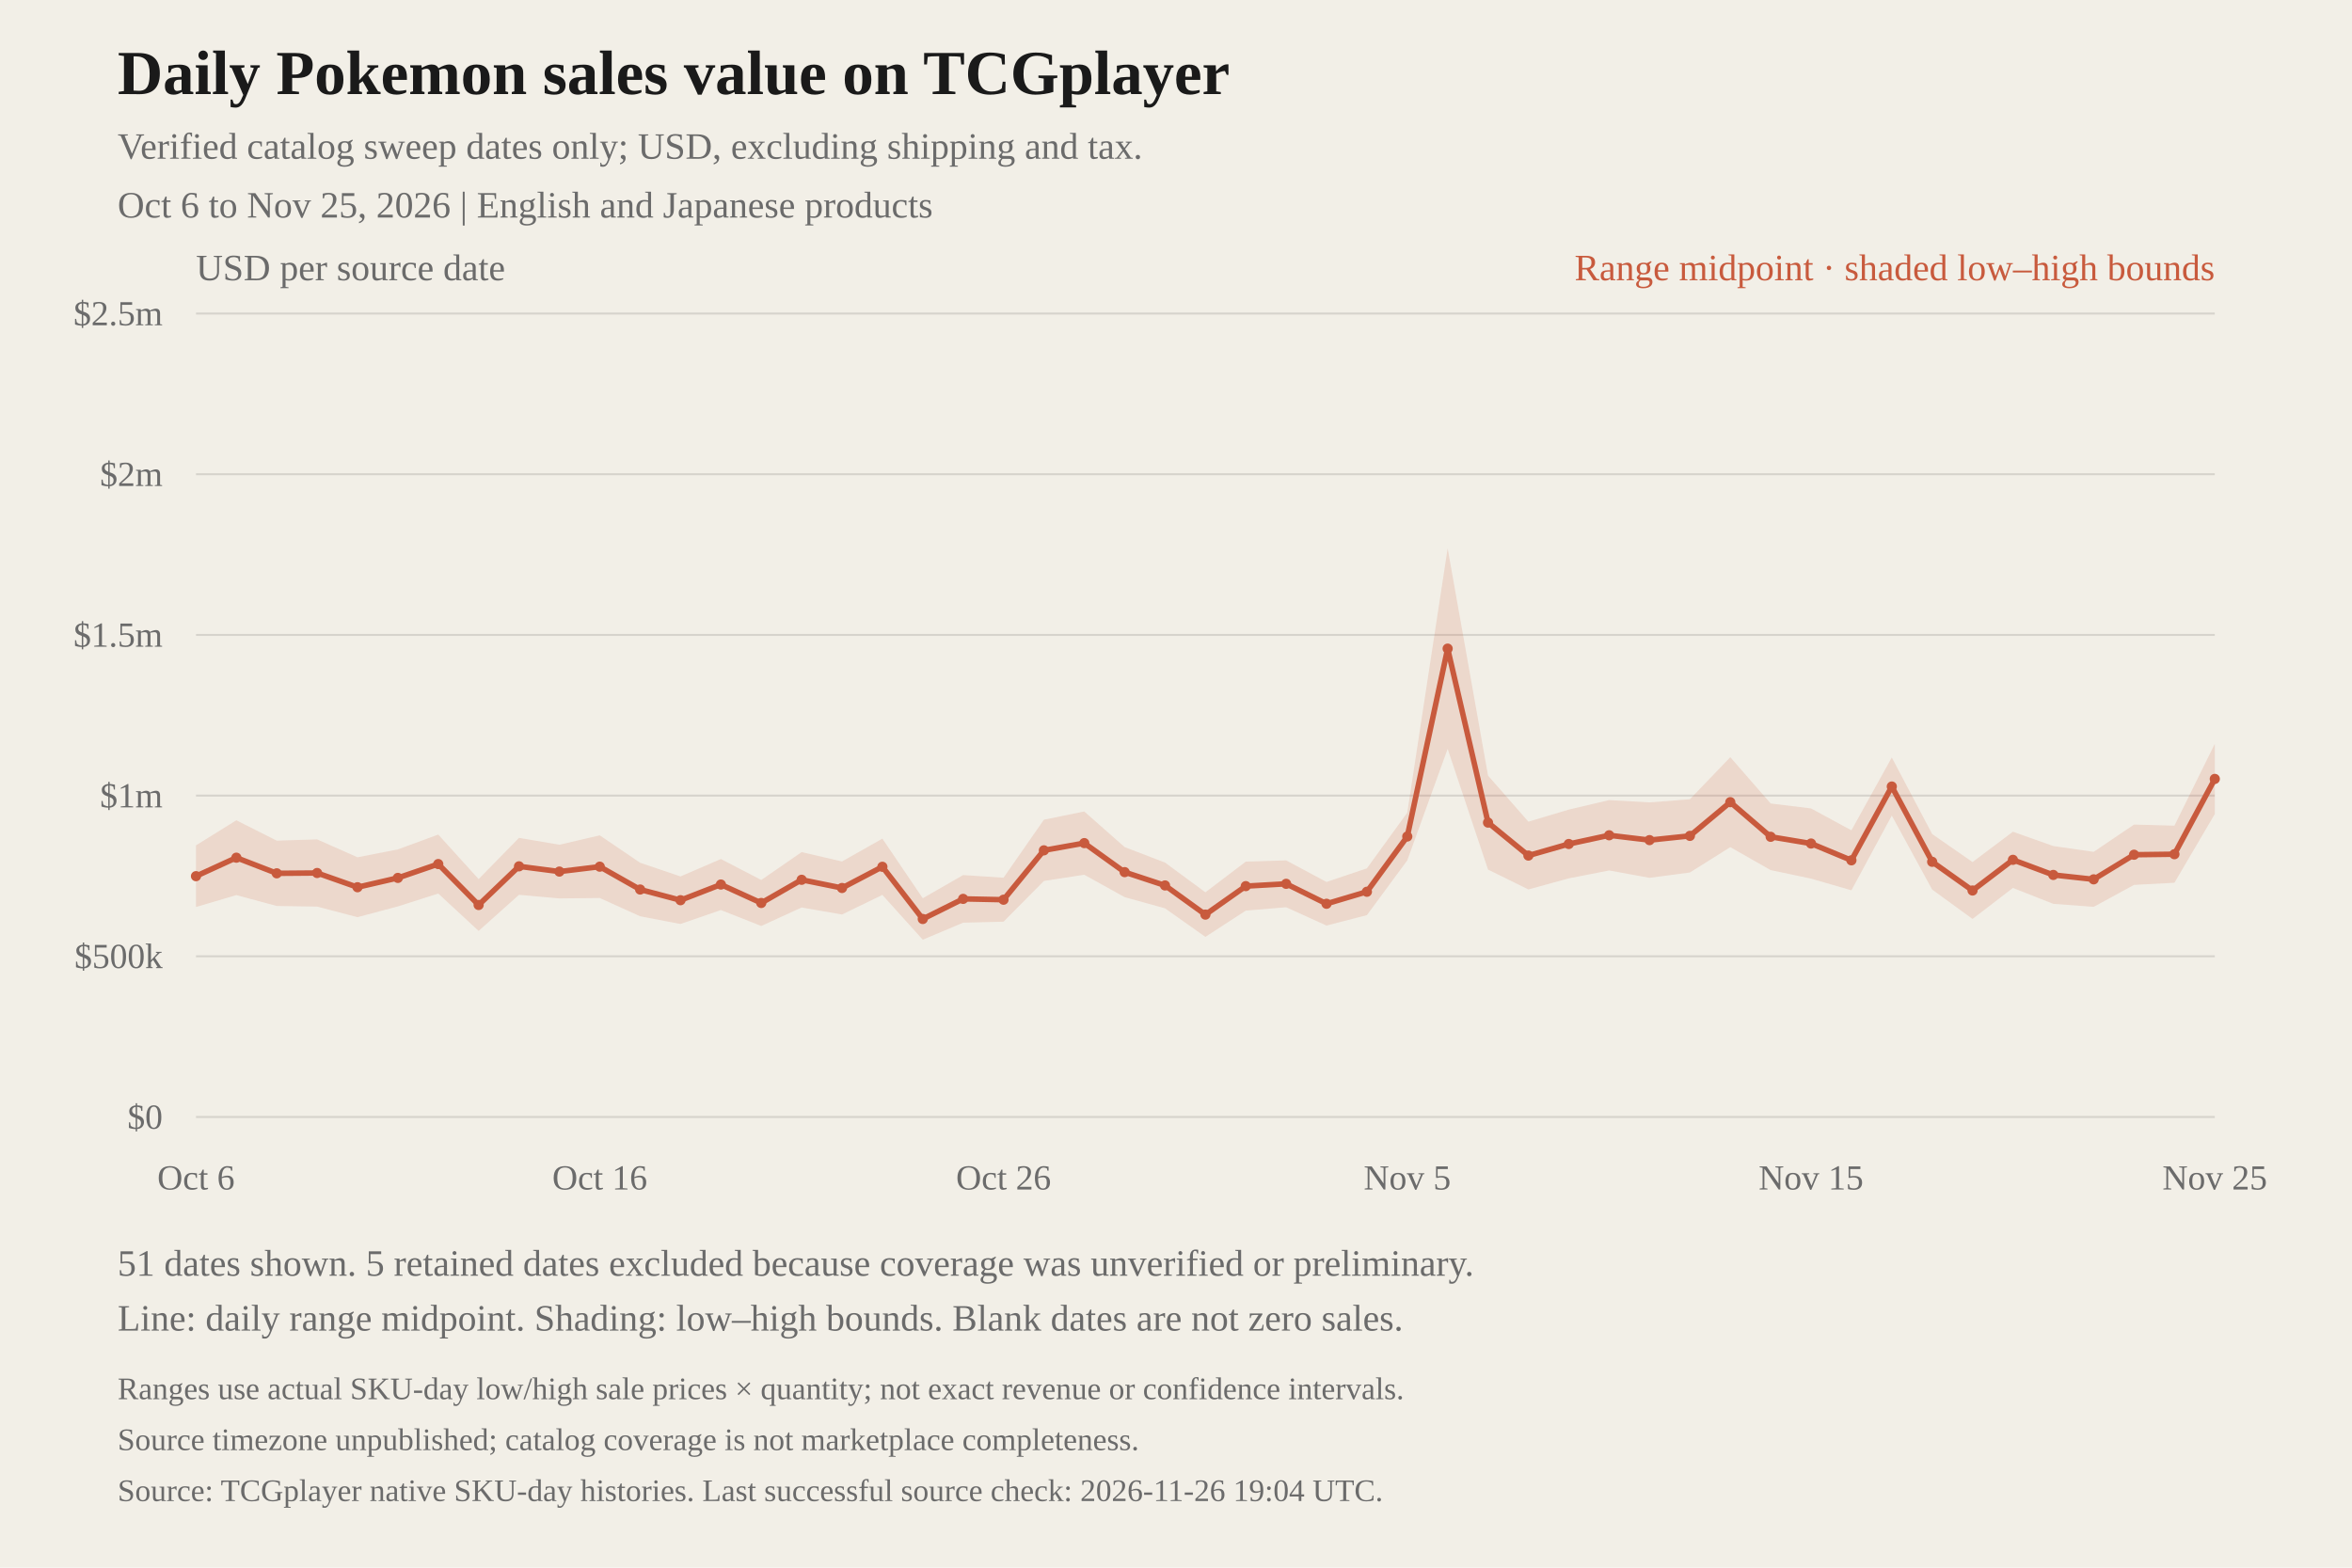
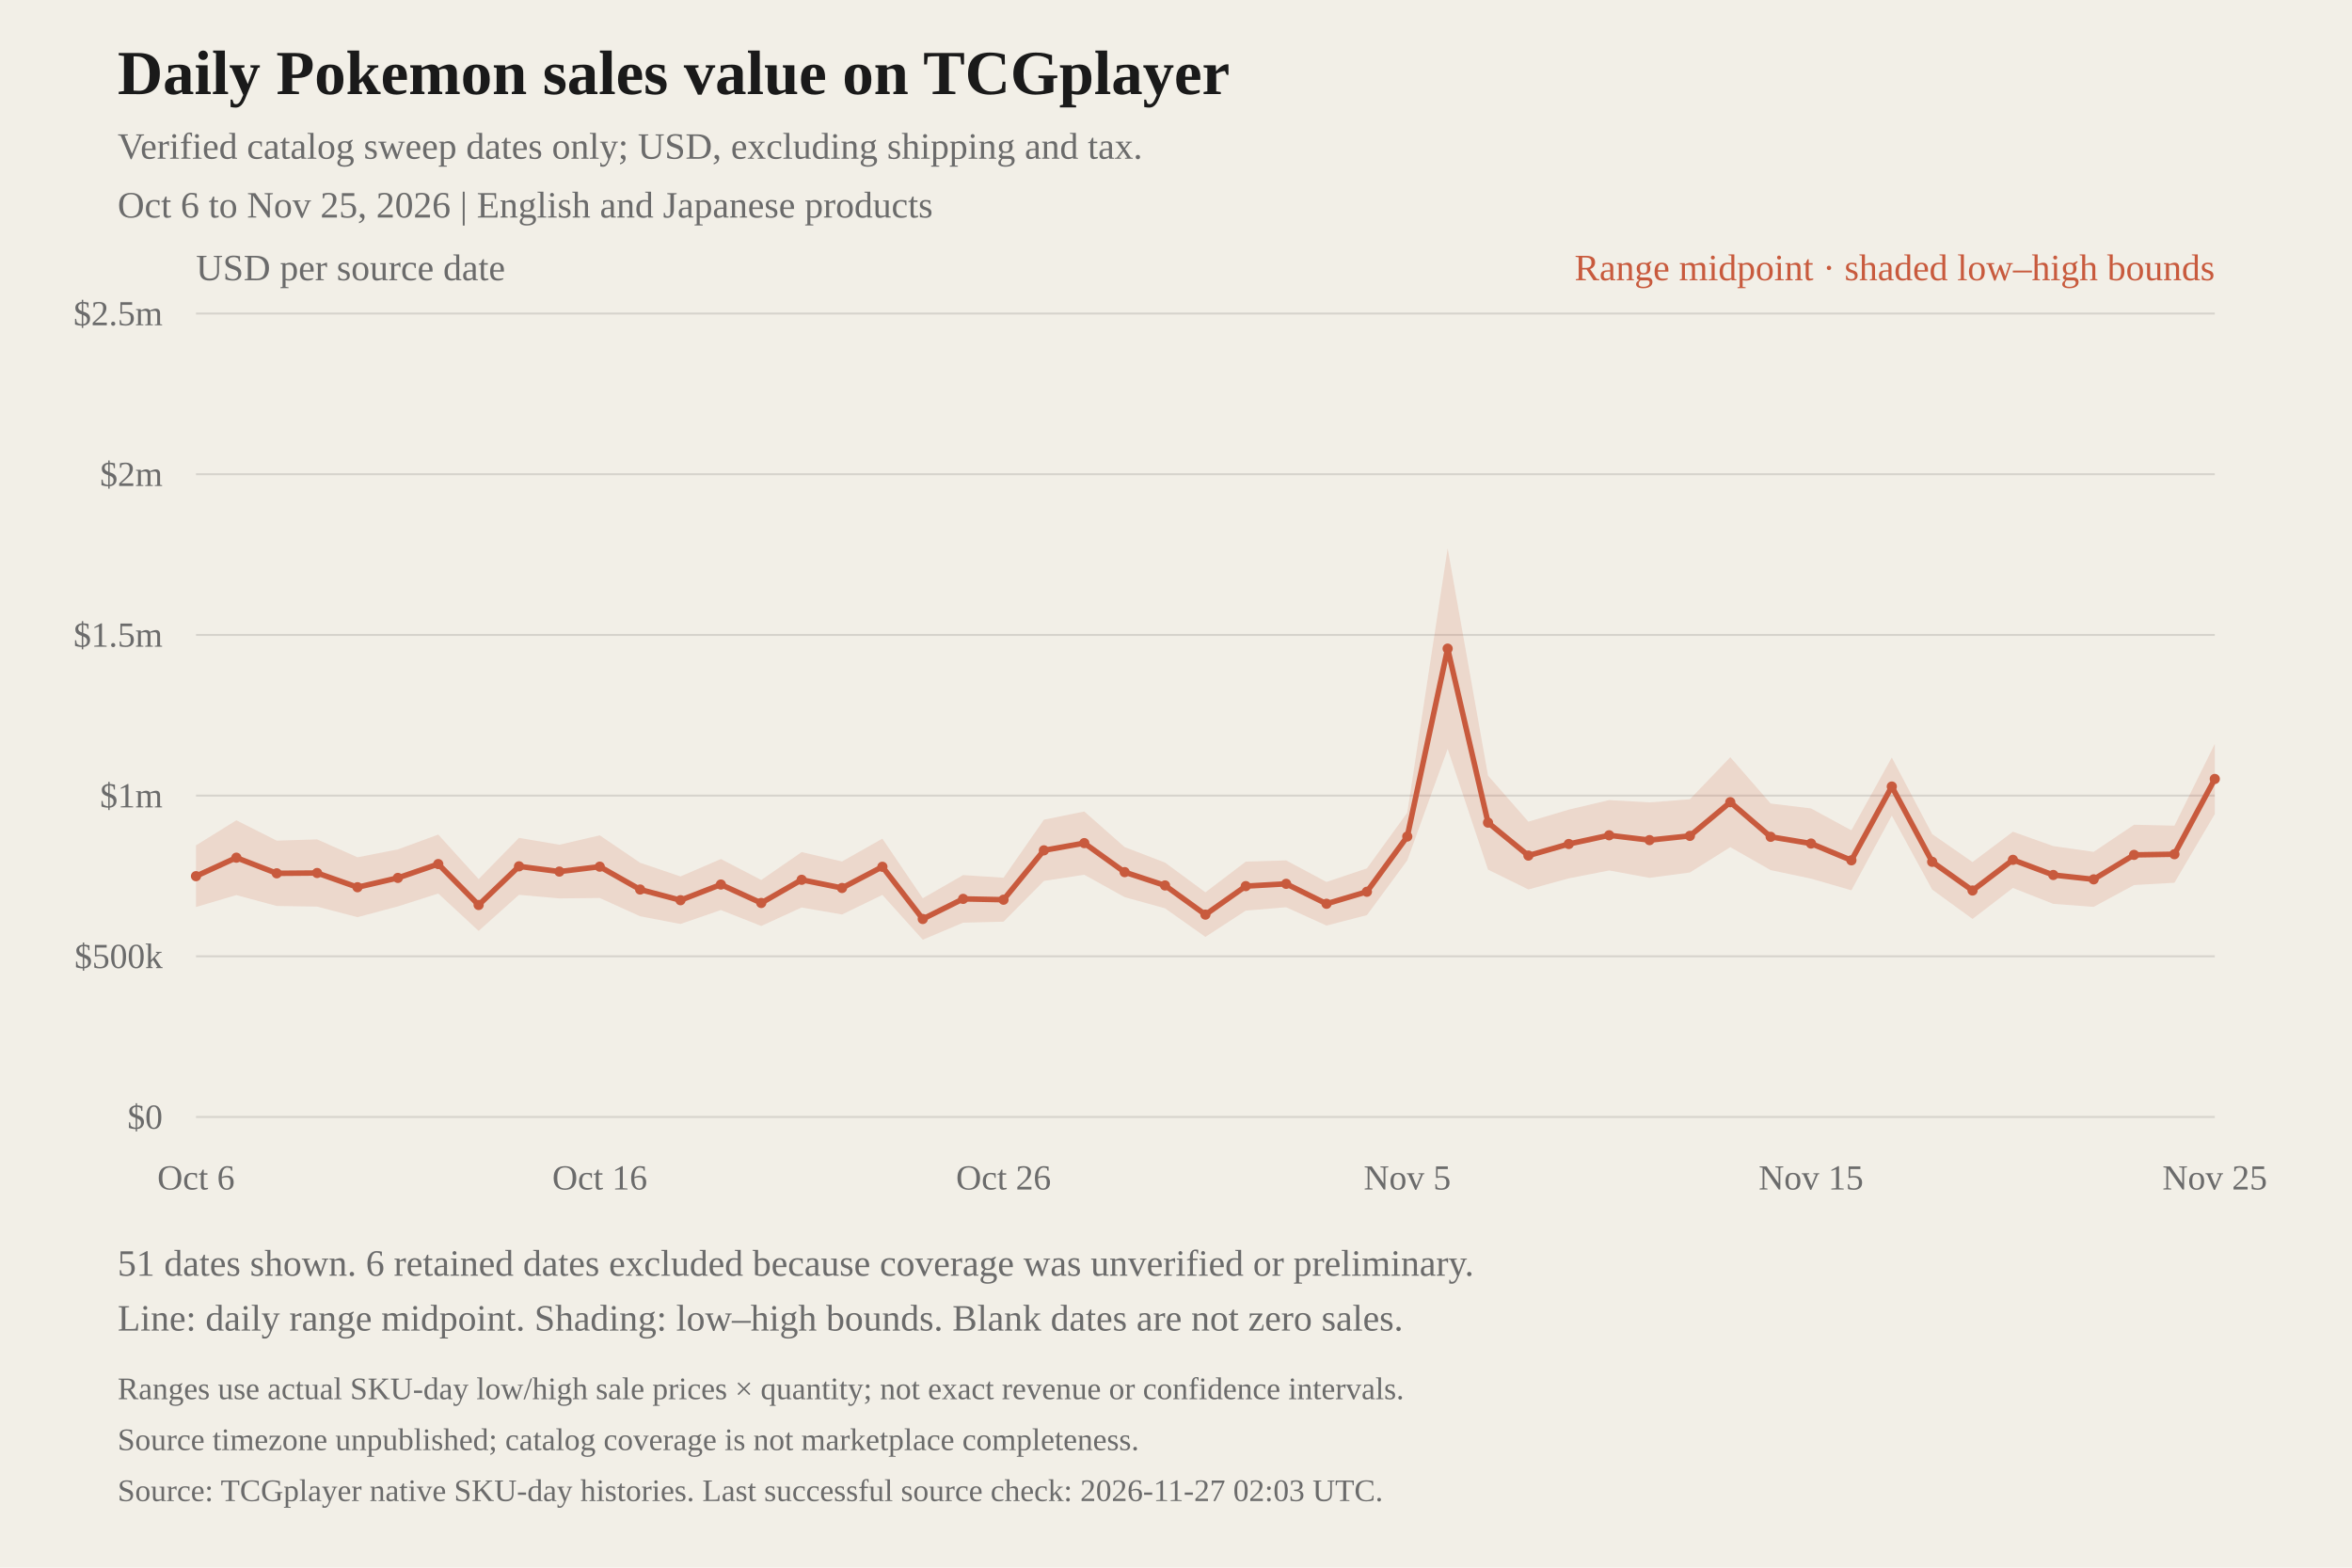
<svg xmlns="http://www.w3.org/2000/svg" width="1200" height="800" viewBox="0 0 1200 800" role="img" aria-labelledby="title description">
  <style>text{font-family:Georgia,"Liberation Serif","Times New Roman",serif;fill:#1A1A1A;font-size:19px}.title{font-size:32px;font-weight:600}.muted,.axis{fill:#6B6B6B}.axis{font-size:18px}.note{font-size:16px;fill:#6B6B6B}.grid{stroke:#D6D3CC;stroke-width:1}</style>
  <rect data-role="background" width="1200" height="800" fill="#F2EFE7" />
  <text x="60" y="48" class="title">Daily Pokemon sales value on TCGplayer</text>
  <text x="60" y="81" class="muted">Verified catalog sweep dates only; USD, excluding shipping and tax.</text>
  <text x="60" y="111" class="muted">Oct 6 to Nov 25, 2026 | English and Japanese products</text>
  <text x="100" y="143" class="muted">USD per source date</text>
  <text x="1130" y="143" text-anchor="end" style="fill:#C85A3D">Range midpoint · shaded low–high bounds</text>
  <path d="M100,570H1130" class="grid" />
  <text x="83" y="576" class="axis" text-anchor="end">$0</text>
  <path d="M100,488H1130" class="grid" />
  <text x="83" y="494" class="axis" text-anchor="end">$500k</text>
  <path d="M100,406H1130" class="grid" />
  <text x="83" y="412" class="axis" text-anchor="end">$1m</text>
  <path d="M100,324H1130" class="grid" />
  <text x="83" y="330" class="axis" text-anchor="end">$1.5m</text>
  <path d="M100,242H1130" class="grid" />
  <text x="83" y="248" class="axis" text-anchor="end">$2m</text>
  <path d="M100,160H1130" class="grid" />
  <text x="83" y="166" class="axis" text-anchor="end">$2.5m</text>
-   <polygon data-series="daily-band" points="100,431.395 120.6,418.596 141.2,428.993 161.8,428.347 182.4,437.483 203,433.454 223.6,425.889 244.2,448.6 264.8,427.569 285.4,431.071 306,426.287 326.6,440.279 347.2,447.253 367.8,438.369 388.4,449.058 409,434.841 429.6,439.616 450.2,427.977 470.8,458.392 491.4,446.556 512,447.917 532.6,418.306 553.2,414.107 573.8,432.286 594.4,440.174 615,455.356 635.6,439.704 656.2,439.064 676.8,450.078 697.4,443.129 718,414.7 738.6,279.852 759.2,395.798 779.8,419.311 800.4,413.151 821,408.299 841.6,409.47 862.2,407.866 882.8,386.406 903.4,410.031 924,412.548 944.6,423.731 965.2,386.552 985.8,425.624 1006.4,439.923 1027,424.435 1047.6,431.737 1068.2,434.705 1088.8,420.784 1109.4,421.34 1130,379.584 1130,415.395 1109.4,450.472 1088.8,451.561 1068.2,462.766 1047.6,461.229 1027,453.117 1006.4,468.941 985.8,453.944 965.2,416.194 944.6,454.321 924,448.358 903.4,444.012 882.8,432.297 862.2,445.235 841.6,447.96 821,444.197 800.4,448.236 779.8,453.886 759.2,443.749 738.6,382.144 718,439.046 697.4,466.997 676.8,472.316 656.2,462.969 635.6,464.69 615,478.099 594.4,463.525 573.8,457.813 553.2,446.38 532.6,449.56 512,470.34 491.4,470.849 470.8,479.541 450.2,456.674 429.6,466.671 409,463.09 388.4,472.524 367.8,464.4 347.2,471.512 326.6,467.575 306,458.248 285.4,458.461 264.8,456.626 244.2,475.046 223.6,455.971 203,462.546 182.4,468.031 161.8,462.639 141.2,462.325 120.6,456.767 100,462.839" fill="#C85A3D" fill-opacity="0.16" />
-   <polyline data-series="daily-midpoint" points="100,447.117 120.6,437.682 141.2,445.659 161.8,445.493 182.4,452.757 203,448 223.6,440.93 244.2,461.823 264.8,442.097 285.4,444.766 306,442.267 326.6,453.927 347.2,459.382 367.8,451.384 388.4,460.791 409,448.965 429.6,453.144 450.2,442.326 470.8,468.967 491.4,458.703 512,459.128 532.6,433.933 553.2,430.244 573.8,445.049 594.4,451.849 615,466.728 635.6,452.197 656.2,451.017 676.8,461.197 697.4,455.063 718,426.873 738.6,330.998 759.2,419.774 779.8,436.599 800.4,430.694 821,426.248 841.6,428.715 862.2,426.551 882.8,409.351 903.4,427.022 924,430.453 944.6,439.026 965.2,401.373 985.8,439.784 1006.4,454.432 1027,438.776 1047.6,446.483 1068.2,448.736 1088.8,436.173 1109.4,435.906 1130,397.49" fill="none" stroke="#C85A3D" stroke-width="2.8" stroke-linejoin="round" stroke-linecap="round" />
+   <polygon data-series="daily-band" points="100,431.395 120.6,418.596 141.2,428.993 161.8,428.347 182.4,437.483 203,433.454 223.6,425.889 244.2,448.6 264.8,427.569 285.4,431.071 306,426.287 326.6,440.279 347.2,447.253 367.8,438.369 388.4,449.058 409,434.841 429.6,439.616 450.2,427.977 470.8,458.392 491.4,446.556 512,447.917 532.6,418.306 553.2,414.107 573.8,432.286 594.4,440.174 615,455.364 635.6,439.704 656.2,439.066 676.8,450.078 697.4,443.13 718,414.707 738.6,279.852 759.2,395.81 779.8,419.316 800.4,413.151 821,408.299 841.6,409.47 862.2,407.866 882.8,386.41 903.4,410.042 924,412.55 944.6,423.732 965.2,386.556 985.8,425.632 1006.4,439.928 1027,424.44 1047.6,431.767 1068.2,434.712 1088.8,420.871 1109.4,421.34 1130,379.605 1130,415.412 1109.4,450.473 1088.8,451.644 1068.2,462.771 1047.6,461.25 1027,453.119 1006.4,468.943 985.8,453.95 965.2,416.195 944.6,454.323 924,448.359 903.4,444.023 882.8,432.302 862.2,445.235 841.6,447.96 821,444.197 800.4,448.236 779.8,453.89 759.2,443.762 738.6,382.144 718,439.053 697.4,466.997 676.8,472.316 656.2,462.971 635.6,464.69 615,478.105 594.4,463.525 573.8,457.813 553.2,446.38 532.6,449.56 512,470.34 491.4,470.849 470.8,479.541 450.2,456.674 429.6,466.671 409,463.09 388.4,472.524 367.8,464.4 347.2,471.512 326.6,467.575 306,458.248 285.4,458.461 264.8,456.626 244.2,475.046 223.6,455.971 203,462.546 182.4,468.031 161.8,462.639 141.2,462.325 120.6,456.767 100,462.839" fill="#C85A3D" fill-opacity="0.16" />
+   <polyline data-series="daily-midpoint" points="100,447.117 120.6,437.682 141.2,445.659 161.8,445.493 182.4,452.757 203,448 223.6,440.93 244.2,461.823 264.8,442.097 285.4,444.766 306,442.267 326.6,453.927 347.2,459.382 367.8,451.384 388.4,460.791 409,448.965 429.6,453.144 450.2,442.326 470.8,468.967 491.4,458.703 512,459.128 532.6,433.933 553.2,430.244 573.8,445.049 594.4,451.849 615,466.735 635.6,452.197 656.2,451.019 676.8,461.197 697.4,455.063 718,426.88 738.6,330.998 759.2,419.786 779.8,436.603 800.4,430.694 821,426.248 841.6,428.715 862.2,426.551 882.8,409.356 903.4,427.033 924,430.454 944.6,439.028 965.2,401.376 985.8,439.791 1006.4,454.436 1027,438.78 1047.6,446.509 1068.2,448.741 1088.8,436.257 1109.4,435.907 1130,397.508" fill="none" stroke="#C85A3D" stroke-width="2.8" stroke-linejoin="round" stroke-linecap="round" />
  <circle data-series="daily-observation" cx="100" cy="447.117" r="2.6" fill="#C85A3D" />
  <circle data-series="daily-observation" cx="120.6" cy="437.682" r="2.6" fill="#C85A3D" />
  <circle data-series="daily-observation" cx="141.2" cy="445.659" r="2.6" fill="#C85A3D" />
  <circle data-series="daily-observation" cx="161.8" cy="445.493" r="2.6" fill="#C85A3D" />
  <circle data-series="daily-observation" cx="182.4" cy="452.757" r="2.6" fill="#C85A3D" />
  <circle data-series="daily-observation" cx="203" cy="448" r="2.6" fill="#C85A3D" />
  <circle data-series="daily-observation" cx="223.6" cy="440.93" r="2.6" fill="#C85A3D" />
  <circle data-series="daily-observation" cx="244.2" cy="461.823" r="2.6" fill="#C85A3D" />
  <circle data-series="daily-observation" cx="264.8" cy="442.097" r="2.6" fill="#C85A3D" />
  <circle data-series="daily-observation" cx="285.4" cy="444.766" r="2.6" fill="#C85A3D" />
  <circle data-series="daily-observation" cx="306" cy="442.267" r="2.6" fill="#C85A3D" />
  <circle data-series="daily-observation" cx="326.6" cy="453.927" r="2.6" fill="#C85A3D" />
  <circle data-series="daily-observation" cx="347.2" cy="459.382" r="2.6" fill="#C85A3D" />
  <circle data-series="daily-observation" cx="367.8" cy="451.384" r="2.6" fill="#C85A3D" />
  <circle data-series="daily-observation" cx="388.4" cy="460.791" r="2.6" fill="#C85A3D" />
  <circle data-series="daily-observation" cx="409" cy="448.965" r="2.6" fill="#C85A3D" />
  <circle data-series="daily-observation" cx="429.6" cy="453.144" r="2.6" fill="#C85A3D" />
  <circle data-series="daily-observation" cx="450.2" cy="442.326" r="2.6" fill="#C85A3D" />
  <circle data-series="daily-observation" cx="470.8" cy="468.967" r="2.6" fill="#C85A3D" />
  <circle data-series="daily-observation" cx="491.4" cy="458.703" r="2.6" fill="#C85A3D" />
  <circle data-series="daily-observation" cx="512" cy="459.128" r="2.6" fill="#C85A3D" />
  <circle data-series="daily-observation" cx="532.6" cy="433.933" r="2.6" fill="#C85A3D" />
  <circle data-series="daily-observation" cx="553.2" cy="430.244" r="2.6" fill="#C85A3D" />
  <circle data-series="daily-observation" cx="573.8" cy="445.049" r="2.6" fill="#C85A3D" />
  <circle data-series="daily-observation" cx="594.4" cy="451.849" r="2.6" fill="#C85A3D" />
-   <circle data-series="daily-observation" cx="615" cy="466.728" r="2.6" fill="#C85A3D" />
+   <circle data-series="daily-observation" cx="615" cy="466.735" r="2.6" fill="#C85A3D" />
  <circle data-series="daily-observation" cx="635.6" cy="452.197" r="2.6" fill="#C85A3D" />
-   <circle data-series="daily-observation" cx="656.2" cy="451.017" r="2.6" fill="#C85A3D" />
+   <circle data-series="daily-observation" cx="656.2" cy="451.019" r="2.6" fill="#C85A3D" />
  <circle data-series="daily-observation" cx="676.8" cy="461.197" r="2.6" fill="#C85A3D" />
  <circle data-series="daily-observation" cx="697.4" cy="455.063" r="2.6" fill="#C85A3D" />
-   <circle data-series="daily-observation" cx="718" cy="426.873" r="2.6" fill="#C85A3D" />
+   <circle data-series="daily-observation" cx="718" cy="426.88" r="2.6" fill="#C85A3D" />
  <circle data-series="daily-observation" cx="738.6" cy="330.998" r="2.6" fill="#C85A3D" />
-   <circle data-series="daily-observation" cx="759.2" cy="419.774" r="2.6" fill="#C85A3D" />
-   <circle data-series="daily-observation" cx="779.8" cy="436.599" r="2.6" fill="#C85A3D" />
+   <circle data-series="daily-observation" cx="759.2" cy="419.786" r="2.6" fill="#C85A3D" />
+   <circle data-series="daily-observation" cx="779.8" cy="436.603" r="2.6" fill="#C85A3D" />
  <circle data-series="daily-observation" cx="800.4" cy="430.694" r="2.6" fill="#C85A3D" />
  <circle data-series="daily-observation" cx="821" cy="426.248" r="2.6" fill="#C85A3D" />
  <circle data-series="daily-observation" cx="841.6" cy="428.715" r="2.6" fill="#C85A3D" />
  <circle data-series="daily-observation" cx="862.2" cy="426.551" r="2.6" fill="#C85A3D" />
-   <circle data-series="daily-observation" cx="882.8" cy="409.351" r="2.6" fill="#C85A3D" />
-   <circle data-series="daily-observation" cx="903.4" cy="427.022" r="2.6" fill="#C85A3D" />
-   <circle data-series="daily-observation" cx="924" cy="430.453" r="2.6" fill="#C85A3D" />
-   <circle data-series="daily-observation" cx="944.6" cy="439.026" r="2.6" fill="#C85A3D" />
-   <circle data-series="daily-observation" cx="965.2" cy="401.373" r="2.6" fill="#C85A3D" />
-   <circle data-series="daily-observation" cx="985.8" cy="439.784" r="2.6" fill="#C85A3D" />
-   <circle data-series="daily-observation" cx="1006.4" cy="454.432" r="2.6" fill="#C85A3D" />
-   <circle data-series="daily-observation" cx="1027" cy="438.776" r="2.6" fill="#C85A3D" />
-   <circle data-series="daily-observation" cx="1047.6" cy="446.483" r="2.6" fill="#C85A3D" />
-   <circle data-series="daily-observation" cx="1068.2" cy="448.736" r="2.6" fill="#C85A3D" />
-   <circle data-series="daily-observation" cx="1088.8" cy="436.173" r="2.6" fill="#C85A3D" />
-   <circle data-series="daily-observation" cx="1109.4" cy="435.906" r="2.6" fill="#C85A3D" />
-   <circle data-series="daily-observation" cx="1130" cy="397.49" r="2.6" fill="#C85A3D" />
+   <circle data-series="daily-observation" cx="882.8" cy="409.356" r="2.6" fill="#C85A3D" />
+   <circle data-series="daily-observation" cx="903.4" cy="427.033" r="2.6" fill="#C85A3D" />
+   <circle data-series="daily-observation" cx="924" cy="430.454" r="2.6" fill="#C85A3D" />
+   <circle data-series="daily-observation" cx="944.6" cy="439.028" r="2.6" fill="#C85A3D" />
+   <circle data-series="daily-observation" cx="965.2" cy="401.376" r="2.6" fill="#C85A3D" />
+   <circle data-series="daily-observation" cx="985.8" cy="439.791" r="2.6" fill="#C85A3D" />
+   <circle data-series="daily-observation" cx="1006.4" cy="454.436" r="2.6" fill="#C85A3D" />
+   <circle data-series="daily-observation" cx="1027" cy="438.78" r="2.6" fill="#C85A3D" />
+   <circle data-series="daily-observation" cx="1047.6" cy="446.509" r="2.6" fill="#C85A3D" />
+   <circle data-series="daily-observation" cx="1068.2" cy="448.741" r="2.6" fill="#C85A3D" />
+   <circle data-series="daily-observation" cx="1088.8" cy="436.257" r="2.6" fill="#C85A3D" />
+   <circle data-series="daily-observation" cx="1109.4" cy="435.907" r="2.6" fill="#C85A3D" />
+   <circle data-series="daily-observation" cx="1130" cy="397.508" r="2.6" fill="#C85A3D" />
  <text x="100" y="607" class="axis" text-anchor="middle">Oct 6</text>
  <text x="306" y="607" class="axis" text-anchor="middle">Oct 16</text>
  <text x="512" y="607" class="axis" text-anchor="middle">Oct 26</text>
  <text x="718" y="607" class="axis" text-anchor="middle">Nov 5</text>
  <text x="924" y="607" class="axis" text-anchor="middle">Nov 15</text>
  <text x="1130" y="607" class="axis" text-anchor="middle">Nov 25</text>
-   <text x="60" y="651" class="muted">51 dates shown. 5 retained dates excluded because coverage was unverified or preliminary.</text>
+   <text x="60" y="651" class="muted">51 dates shown. 6 retained dates excluded because coverage was unverified or preliminary.</text>
  <text x="60" y="679" class="muted">Line: daily range midpoint. Shading: low–high bounds. Blank dates are not zero sales.</text>
  <text x="60" y="714" class="note">Ranges use actual SKU-day low/high sale prices × quantity; not exact revenue or confidence intervals.</text>
  <text x="60" y="740" class="note">Source timezone unpublished; catalog coverage is not marketplace completeness.</text>
-   <text x="60" y="766" class="note">Source: TCGplayer native SKU-day histories. Last successful source check: 2026-11-26 19:04 UTC.</text>
+   <text x="60" y="766" class="note">Source: TCGplayer native SKU-day histories. Last successful source check: 2026-11-27 02:03 UTC.</text>
</svg>
